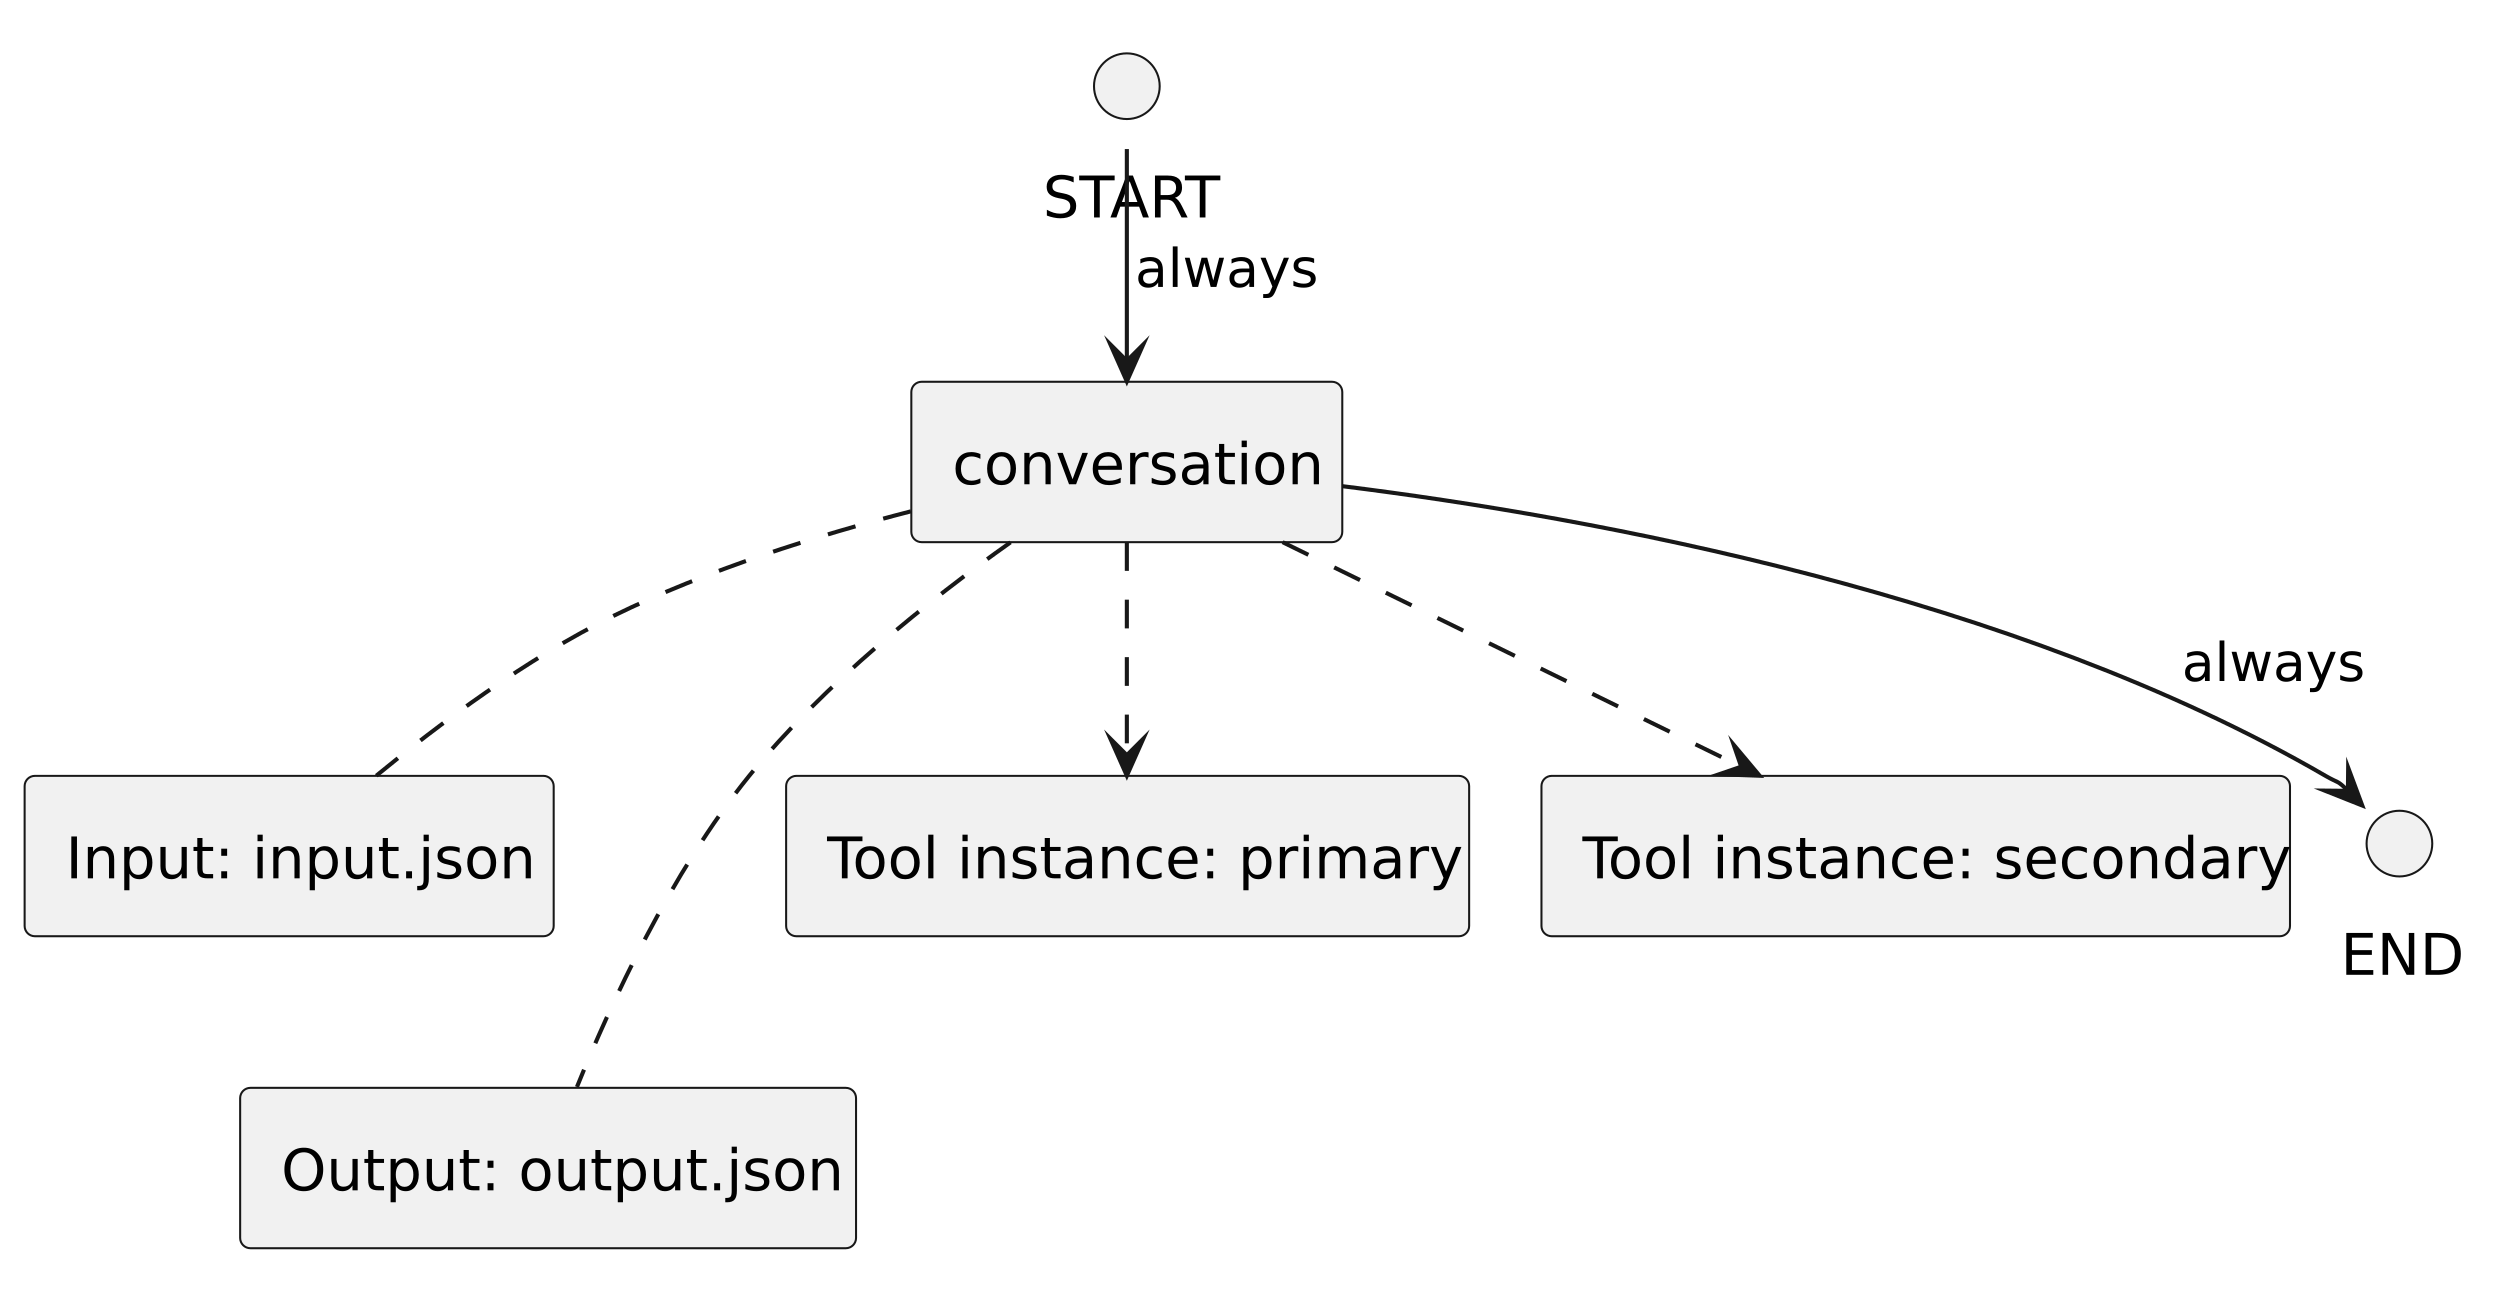
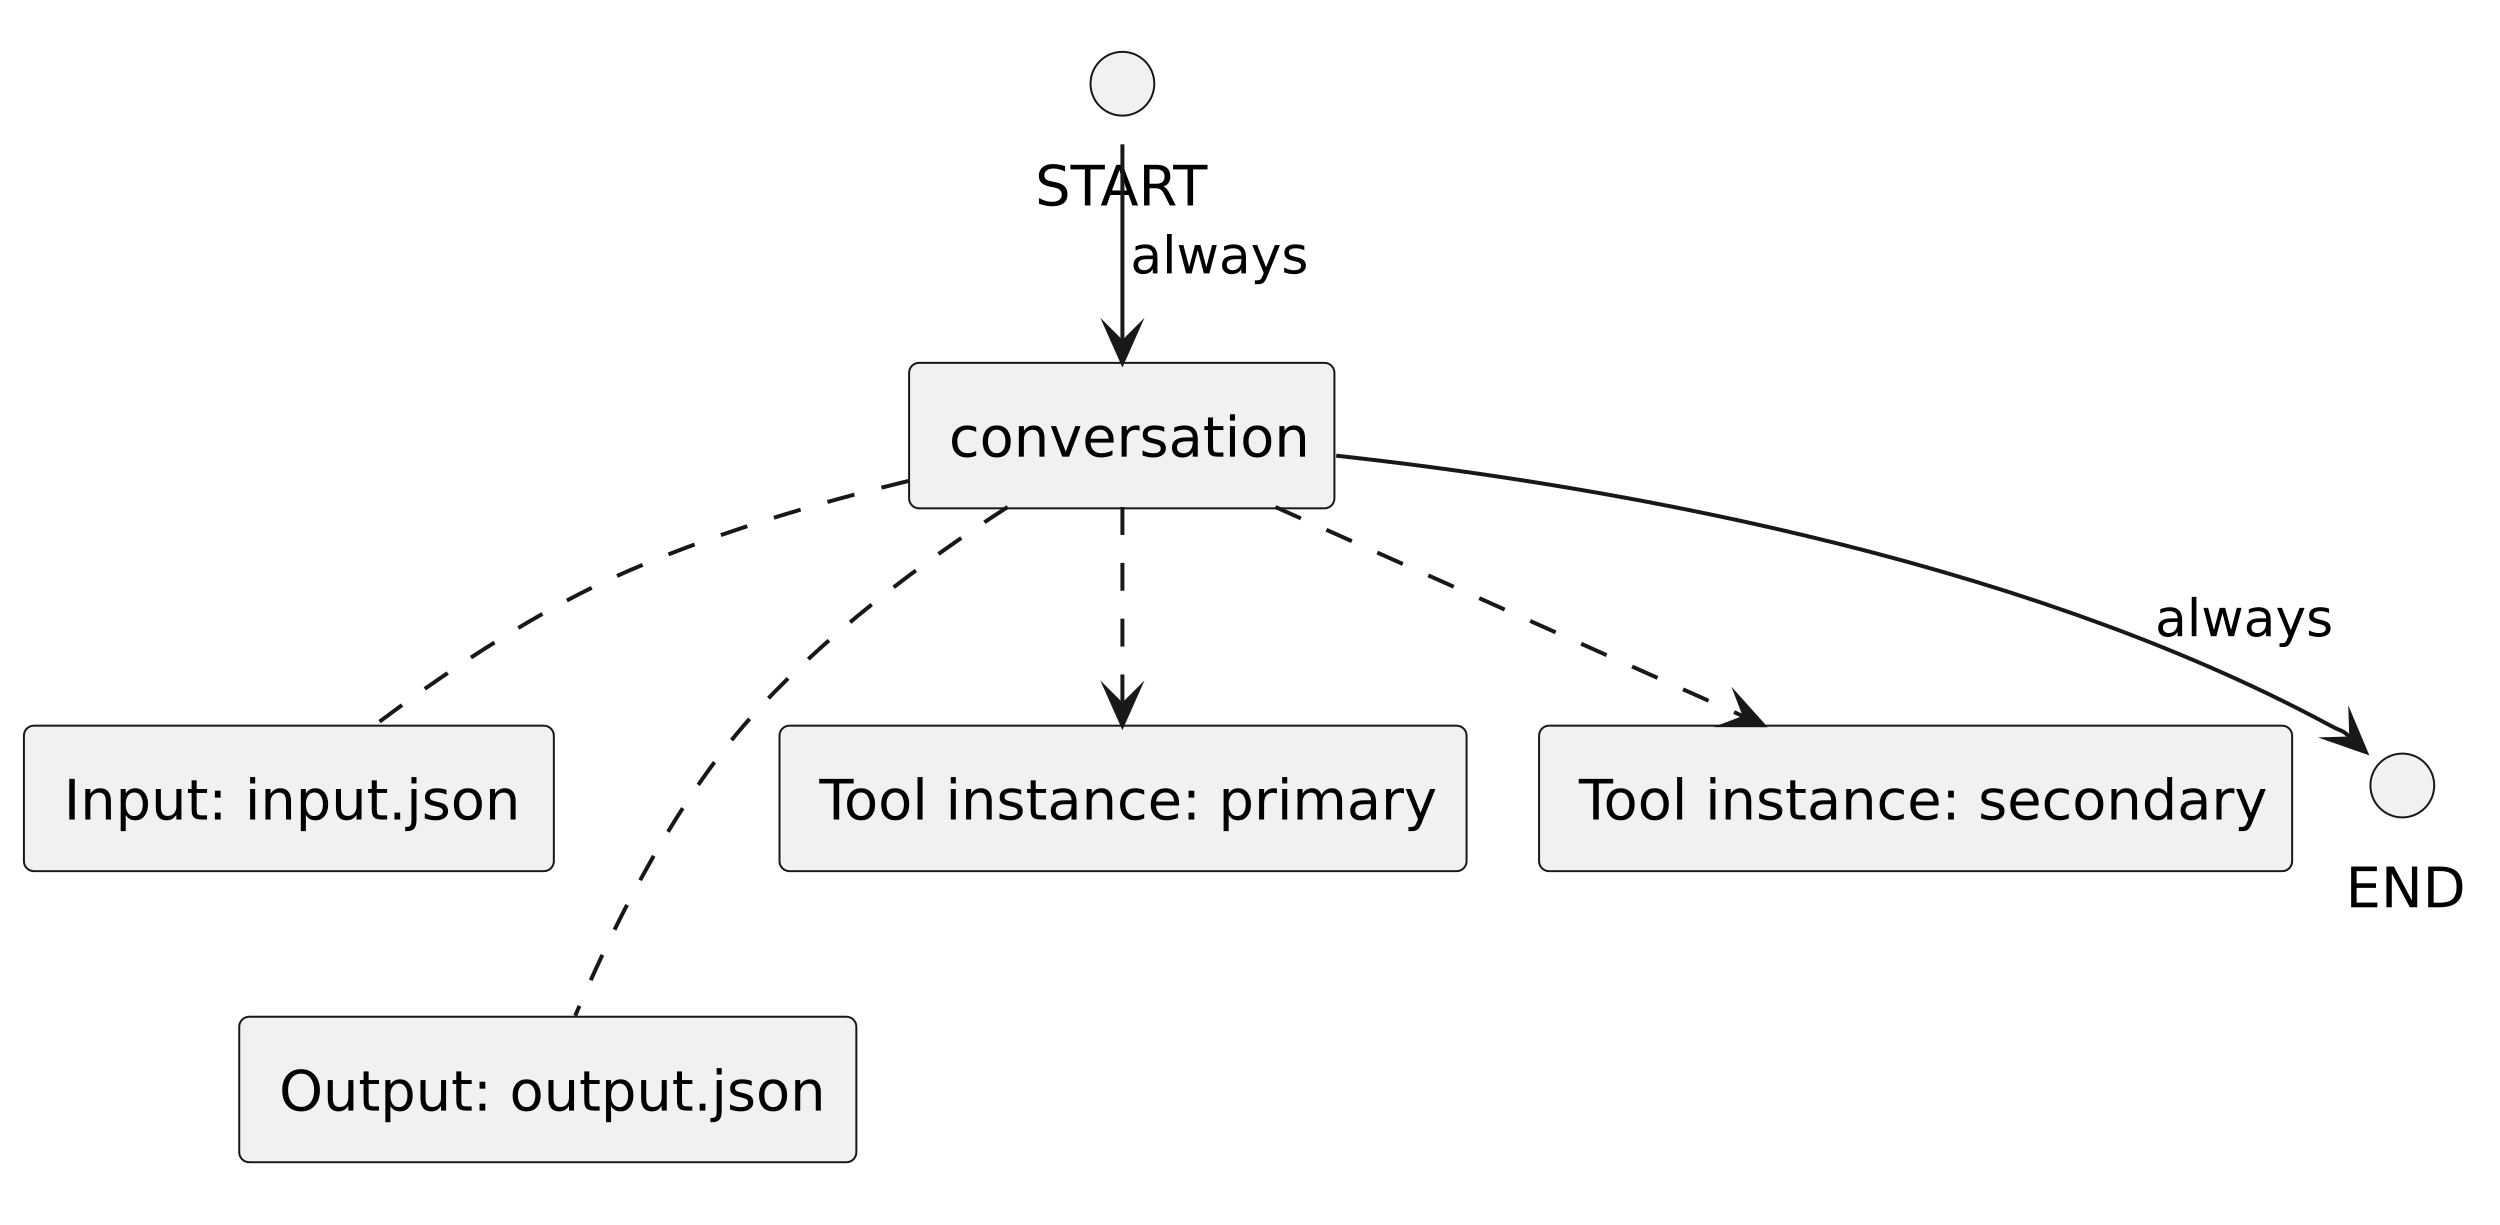
- <svg xmlns="http://www.w3.org/2000/svg" xmlns:xlink="http://www.w3.org/1999/xlink" version="1.1" data-diagram-type="DESCRIPTION" style="width:609px;height:320px;background:#FFFFFF;" width="609px" height="320px" viewBox="0 0 609 320" zoomAndPan="magnify" preserveAspectRatio="none" contentStyleType="text/css">
+ <svg xmlns="http://www.w3.org/2000/svg" xmlns:xlink="http://www.w3.org/1999/xlink" version="1.1" data-diagram-type="DESCRIPTION" style="width:627px;height:307px;background:#FFFFFF;" width="627px" height="307px" viewBox="0 0 627 307" zoomAndPan="magnify" preserveAspectRatio="none" contentStyleType="text/css">
  <defs />
  <g font-family="DejaVu Sans, Liberation Sans, Arial, sans-serif" lengthAdjust="spacing">
    <g class="entity" data-qualified-name="n0" id="ent0001" data-source-line="5">
      <a target="_top" href="//github.com/gorban/api-agent/blob/_____switch_branch_____/tests/integration/fixtures/tool_instances/shared_primary/conversation.md.html" xlink:href="//github.com/gorban/api-agent/blob/_____switch_branch_____/tests/integration/fixtures/tool_instances/shared_primary/conversation.md.html" xlink:type="simple" xlink:actuate="onRequest" xlink:show="new" title="//github.com/gorban/api-agent/blob/_____switch_branch_____/tests/integration/fixtures/tool_instances/shared_primary/conversation.md.html" xlink:title="//github.com/gorban/api-agent/blob/_____switch_branch_____/tests/integration/fixtures/tool_instances/shared_primary/conversation.md.html">
-         <rect x="222" y="93" width="104.98" height="39.068" fill="#F1F1F1" style="stroke:#181818;stroke-width:0.5;" rx="2.5" ry="2.5" />
-         <text x="232" y="117.966" fill="#000" font-size="14" textLength="84.98">conversation</text>
+         <rect x="228" y="91" width="106.673" height="36.488" fill="#F1F1F1" style="stroke:#181818;stroke-width:0.5;" rx="2.5" ry="2.5" />
+         <text x="238" y="114.535" fill="#000" font-size="14" textLength="86.673">conversation</text>
      </a>
    </g>
    <g class="entity" data-qualified-name="ref0" id="ent0002" data-source-line="6">
      <a target="_top" href="//github.com/gorban/api-agent/blob/_____switch_branch_____/tests/integration/fixtures/tool_instances/input.json" xlink:href="//github.com/gorban/api-agent/blob/_____switch_branch_____/tests/integration/fixtures/tool_instances/input.json" xlink:type="simple" xlink:actuate="onRequest" xlink:show="new" title="//github.com/gorban/api-agent/blob/_____switch_branch_____/tests/integration/fixtures/tool_instances/input.json" xlink:title="//github.com/gorban/api-agent/blob/_____switch_branch_____/tests/integration/fixtures/tool_instances/input.json">
-         <rect x="6" y="189" width="128.878" height="39.068" fill="#F1F1F1" style="stroke:#181818;stroke-width:0.5;" rx="2.5" ry="2.5" />
-         <text x="16" y="213.966" fill="#000" font-size="14" textLength="108.878">Input: input.json</text>
+         <rect x="6" y="182" width="132.902" height="36.488" fill="#F1F1F1" style="stroke:#181818;stroke-width:0.5;" rx="2.5" ry="2.5" />
+         <text x="16" y="205.535" fill="#000" font-size="14" textLength="112.902">Input: input.json</text>
      </a>
    </g>
    <g class="entity" data-qualified-name="ref1" id="ent0004" data-source-line="8">
      <a target="_top" href="//github.com/gorban/api-agent/blob/_____switch_branch_____/tests/integration/fixtures/tool_instances/output.json" xlink:href="//github.com/gorban/api-agent/blob/_____switch_branch_____/tests/integration/fixtures/tool_instances/output.json" xlink:type="simple" xlink:actuate="onRequest" xlink:show="new" title="//github.com/gorban/api-agent/blob/_____switch_branch_____/tests/integration/fixtures/tool_instances/output.json" xlink:title="//github.com/gorban/api-agent/blob/_____switch_branch_____/tests/integration/fixtures/tool_instances/output.json">
-         <rect x="58.5" y="265" width="150.032" height="39.068" fill="#F1F1F1" style="stroke:#181818;stroke-width:0.5;" rx="2.5" ry="2.5" />
-         <text x="68.5" y="289.966" fill="#000" font-size="14" textLength="130.032">Output: output.json</text>
+         <rect x="60" y="255" width="154.771" height="36.488" fill="#F1F1F1" style="stroke:#181818;stroke-width:0.5;" rx="2.5" ry="2.5" />
+         <text x="70" y="278.535" fill="#000" font-size="14" textLength="134.771">Output: output.json</text>
      </a>
    </g>
    <g class="entity" data-qualified-name="toolbinding0" id="ent0007" data-source-line="11">
      <a target="_top" href="//github.com/gorban/api-agent/blob/_____switch_branch_____/tests/integration/fixtures/tool_instances/shared_primary/conversation.md.html#workflow-tool-node-conversation-primary" xlink:href="//github.com/gorban/api-agent/blob/_____switch_branch_____/tests/integration/fixtures/tool_instances/shared_primary/conversation.md.html#workflow-tool-node-conversation-primary" xlink:type="simple" xlink:actuate="onRequest" xlink:show="new" title="//github.com/gorban/api-agent/blob/_____switch_branch_____/tests/integration/fixtures/tool_instances/shared_primary/conversation.md.html#workflow-tool-node-conversation-primary" xlink:title="//github.com/gorban/api-agent/blob/_____switch_branch_____/tests/integration/fixtures/tool_instances/shared_primary/conversation.md.html#workflow-tool-node-conversation-primary">
-         <rect x="191.5" y="189" width="166.383" height="39.068" fill="#F1F1F1" style="stroke:#181818;stroke-width:0.5;" rx="2.5" ry="2.5" />
-         <text x="201.5" y="213.966" fill="#000" font-size="14" textLength="146.383">Tool instance: primary</text>
+         <rect x="195.5" y="182" width="172.318" height="36.488" fill="#F1F1F1" style="stroke:#181818;stroke-width:0.5;" rx="2.5" ry="2.5" />
+         <text x="205.5" y="205.535" fill="#000" font-size="14" textLength="152.318">Tool instance: primary</text>
      </a>
    </g>
    <g class="entity" data-qualified-name="toolbinding1" id="ent0009" data-source-line="13">
      <a target="_top" href="//github.com/gorban/api-agent/blob/_____switch_branch_____/tests/integration/fixtures/tool_instances/shared_primary/conversation.md.html#workflow-tool-node-conversation-secondary" xlink:href="//github.com/gorban/api-agent/blob/_____switch_branch_____/tests/integration/fixtures/tool_instances/shared_primary/conversation.md.html#workflow-tool-node-conversation-secondary" xlink:type="simple" xlink:actuate="onRequest" xlink:show="new" title="//github.com/gorban/api-agent/blob/_____switch_branch_____/tests/integration/fixtures/tool_instances/shared_primary/conversation.md.html#workflow-tool-node-conversation-secondary" xlink:title="//github.com/gorban/api-agent/blob/_____switch_branch_____/tests/integration/fixtures/tool_instances/shared_primary/conversation.md.html#workflow-tool-node-conversation-secondary">
-         <rect x="375.5" y="189" width="182.343" height="39.068" fill="#F1F1F1" style="stroke:#181818;stroke-width:0.5;" rx="2.5" ry="2.5" />
-         <text x="385.5" y="213.966" fill="#000" font-size="14" textLength="162.343">Tool instance: secondary</text>
+         <rect x="386" y="182" width="188.868" height="36.488" fill="#F1F1F1" style="stroke:#181818;stroke-width:0.5;" rx="2.5" ry="2.5" />
+         <text x="396" y="205.535" fill="#000" font-size="14" textLength="168.868">Tool instance: secondary</text>
      </a>
    </g>
    <g class="entity" data-qualified-name="start" id="ent0011" data-source-line="15">
-       <ellipse cx="274.5" cy="21" rx="8" ry="8" fill="#F1F1F1" style="stroke:#181818;stroke-width:0.5;" />
-       <text x="254.046" y="52.966" fill="#000" font-size="14" textLength="40.908">START</text>
+       <ellipse cx="281.5" cy="21" rx="8" ry="8" fill="#F1F1F1" style="stroke:#181818;stroke-width:0.5;" />
+       <text x="259.622" y="51.535" fill="#000" font-size="14" textLength="43.757">START</text>
    </g>
    <g class="entity" data-qualified-name="end" id="ent0013" data-source-line="17">
-       <ellipse cx="584.5" cy="205.5" rx="8" ry="8" fill="#F1F1F1" style="stroke:#181818;stroke-width:0.5;" />
-       <text x="570.178" y="237.466" fill="#000" font-size="14" textLength="28.644">END</text>
+       <ellipse cx="602.5" cy="197" rx="8" ry="8" fill="#F1F1F1" style="stroke:#181818;stroke-width:0.5;" />
+       <text x="588.292" y="227.535" fill="#000" font-size="14" textLength="28.417">END</text>
    </g>
    <g class="link" data-entity-1="ent0001" data-entity-2="ent0002" id="lnk3" data-link-type="association">
-       <path d="M221.914,124.556 C198.993,130.453 172.226,138.835 149.5,150 C128.337,160.397 106.865,176.455 91.659,188.962" style="stroke:#181818;stroke-width:1;stroke-dasharray:7,7;" fill="none" />
+       <path d="M227.851,120.611 C204.416,126.267 176.981,134.303 153.5,145 C131.968,154.809 109.761,170.039 94.058,181.828" style="stroke:#181818;stroke-width:1;stroke-dasharray:7,7;" fill="none" />
    </g>
    <g class="link" data-entity-1="ent0001" data-entity-2="ent0004" id="lnk5" data-link-type="association">
-       <path d="M246.167,132.113 C226.518,146.052 200.711,166.525 182.5,189 C163.42,212.548 148.676,244.708 140.544,264.782" style="stroke:#181818;stroke-width:1;stroke-dasharray:7,7;" fill="none" />
+       <path d="M252.732,127.143 C232.416,140.284 205.529,159.879 186.5,182 C167.24,204.388 152.355,235.584 144.269,254.752" style="stroke:#181818;stroke-width:1;stroke-dasharray:7,7;" fill="none" />
    </g>
    <g class="link" data-entity-1="ent0001" data-entity-2="ent0007" id="lnk8" data-link-type="dependency">
-       <polygon points="274.5,188.967,278.5,179.967,274.5,183.967,270.5,179.967,274.5,188.967" fill="#181818" style="stroke:#181818;stroke-width:1;stroke-linejoin:miter;stroke-miterlimit:10;" />
-       <path d="M274.5,132.071 C274.5,148.551 274.5,167.499 274.5,183.967" style="stroke:#181818;stroke-width:1;stroke-dasharray:7,7;" fill="none" />
+       <polygon points="281.5,181.893,285.5,172.893,281.5,176.893,277.5,172.893,281.5,181.893" fill="#181818" style="stroke:#181818;stroke-width:1;stroke-linejoin:miter;stroke-miterlimit:10;" />
+       <path d="M281.5,127.16 C281.5,142.92 281.5,161.149 281.5,176.893" style="stroke:#181818;stroke-width:1;stroke-dasharray:7,7;" fill="none" />
    </g>
    <g class="link" data-entity-1="ent0001" data-entity-2="ent0009" id="lnk10" data-link-type="dependency">
-       <polygon points="428.646,188.967,422.321,181.417,424.155,186.769,418.804,188.602,428.646,188.967" fill="#181818" style="stroke:#181818;stroke-width:1;stroke-linejoin:miter;stroke-miterlimit:10;" />
-       <path d="M312.433,132.071 C346.093,148.551 390.519,170.301 424.155,186.769" style="stroke:#181818;stroke-width:1;stroke-dasharray:7,7;" fill="none" />
+       <polygon points="442.249,181.893,435.666,174.567,437.684,179.851,432.4,181.87,442.249,181.893" fill="#181818" style="stroke:#181818;stroke-width:1;stroke-linejoin:miter;stroke-miterlimit:10;" />
+       <path d="M319.869,127.16 C355.108,142.92 402.483,164.108 437.684,179.851" style="stroke:#181818;stroke-width:1;stroke-dasharray:7,7;" fill="none" />
    </g>
    <g class="link" data-entity-1="ent0011" data-entity-2="ent0001" id="lnk12" data-link-type="dependency">
-       <polygon points="274.5,92.914,278.5,83.914,274.5,87.914,270.5,83.914,274.5,92.914" fill="#181818" style="stroke:#181818;stroke-width:1;stroke-linejoin:miter;stroke-miterlimit:10;" />
-       <path d="M274.5,36.308 C274.5,50.688 274.5,70.711 274.5,87.914" style="stroke:#181818;stroke-width:1;" fill="none" />
-       <text x="276.5" y="69.897" fill="#000" font-size="13" textLength="41.015">always</text>
+       <polygon points="281.5,90.945,285.5,81.945,281.5,85.945,277.5,81.945,281.5,90.945" fill="#181818" style="stroke:#181818;stroke-width:1;stroke-linejoin:miter;stroke-miterlimit:10;" />
+       <path d="M281.5,36.194 C281.5,50.265 281.5,69.557 281.5,85.945" style="stroke:#181818;stroke-width:1;" fill="none" />
+       <text x="283.5" y="68.568" fill="#000" font-size="13" textLength="41.552">always</text>
    </g>
    <g class="link" data-entity-1="ent0001" data-entity-2="ent0013" id="lnk14" data-link-type="dependency">
-       <polygon points="575.451,196.228,572.015,186.998,571.954,192.654,566.297,192.593,575.451,196.228" fill="#181818" style="stroke:#181818;stroke-width:1;stroke-linejoin:miter;stroke-miterlimit:10;" />
-       <path d="M327.05,118.438 C388.142,126.062 490.313,144.763 566.5,189 C569.755,190.89 569.315,189.958 571.954,192.654" style="stroke:#181818;stroke-width:1;" fill="none" />
-       <text x="531.5" y="165.897" fill="#000" font-size="13" textLength="41.015">always</text>
+       <polygon points="593.345,188.613,589.524,179.536,589.7,185.19,584.046,185.367,593.345,188.613" fill="#181818" style="stroke:#181818;stroke-width:1;stroke-linejoin:miter;stroke-miterlimit:10;" />
+       <path d="M335.119,114.284 C398.114,121.167 504.213,138.652 584.5,182 C587.677,183.715 587.063,182.712 589.7,185.19" style="stroke:#181818;stroke-width:1;" fill="none" />
+       <text x="540.5" y="159.568" fill="#000" font-size="13" textLength="41.552">always</text>
    </g>
  </g>
</svg>
